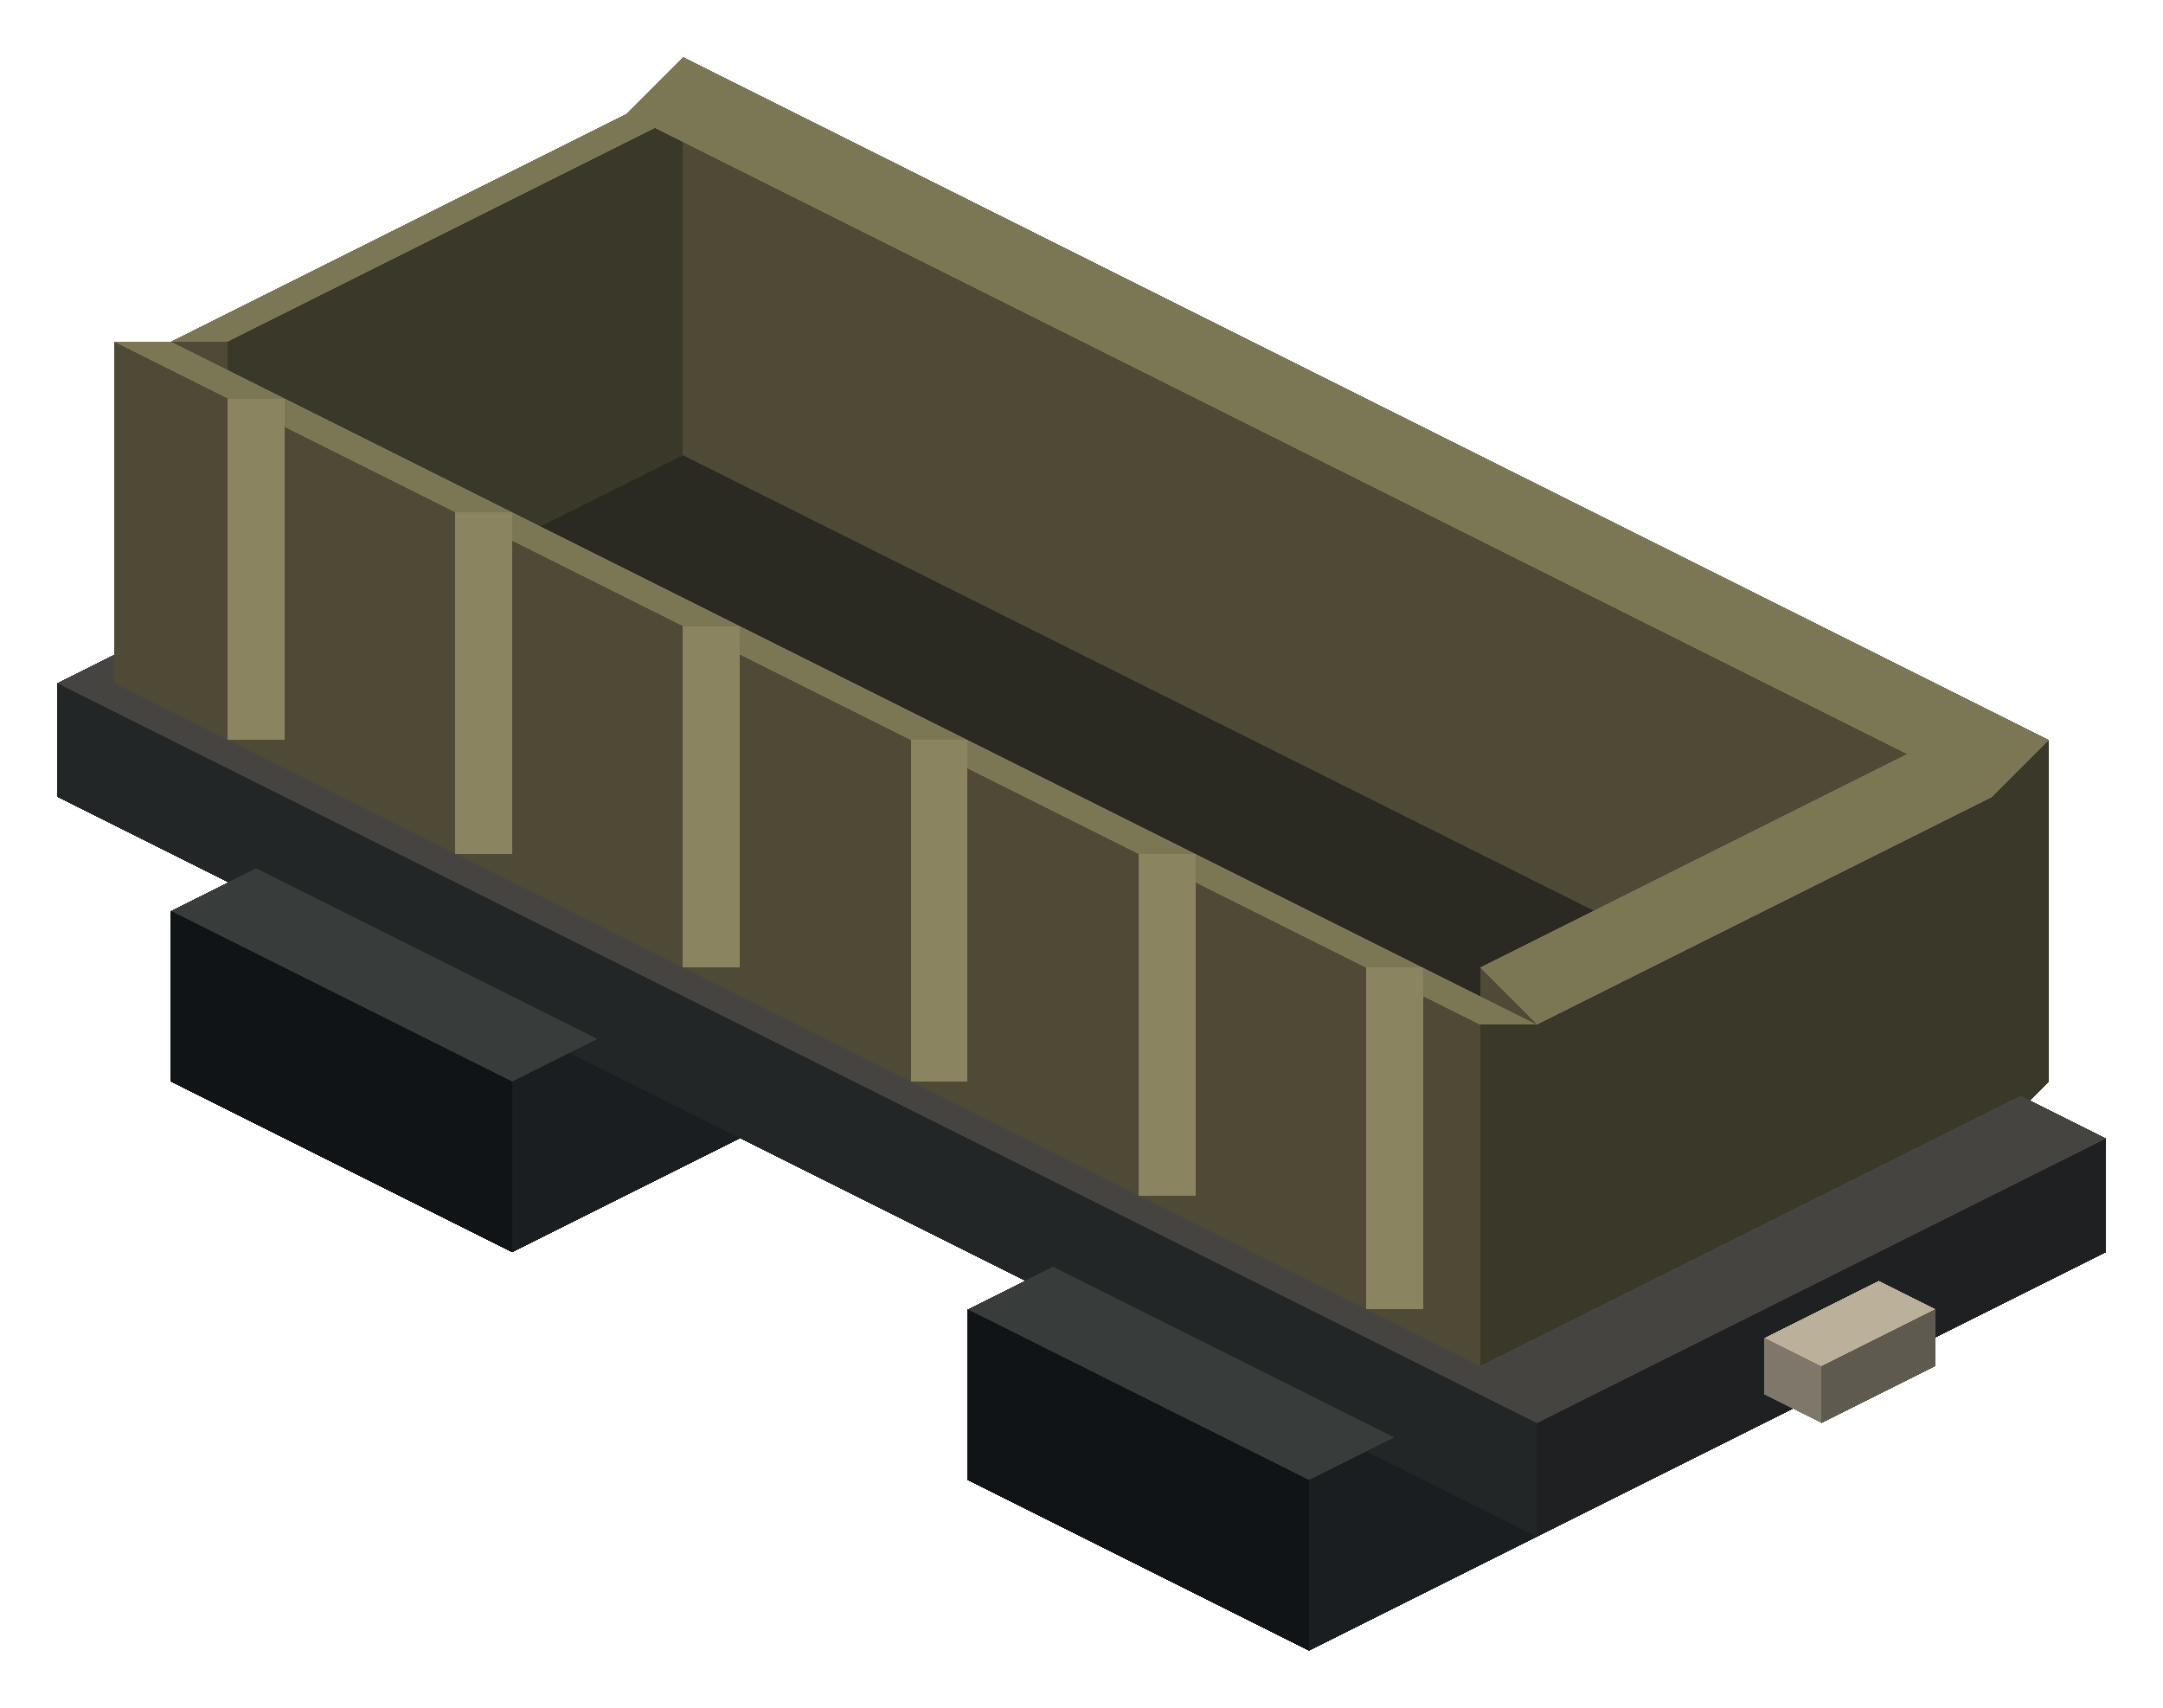
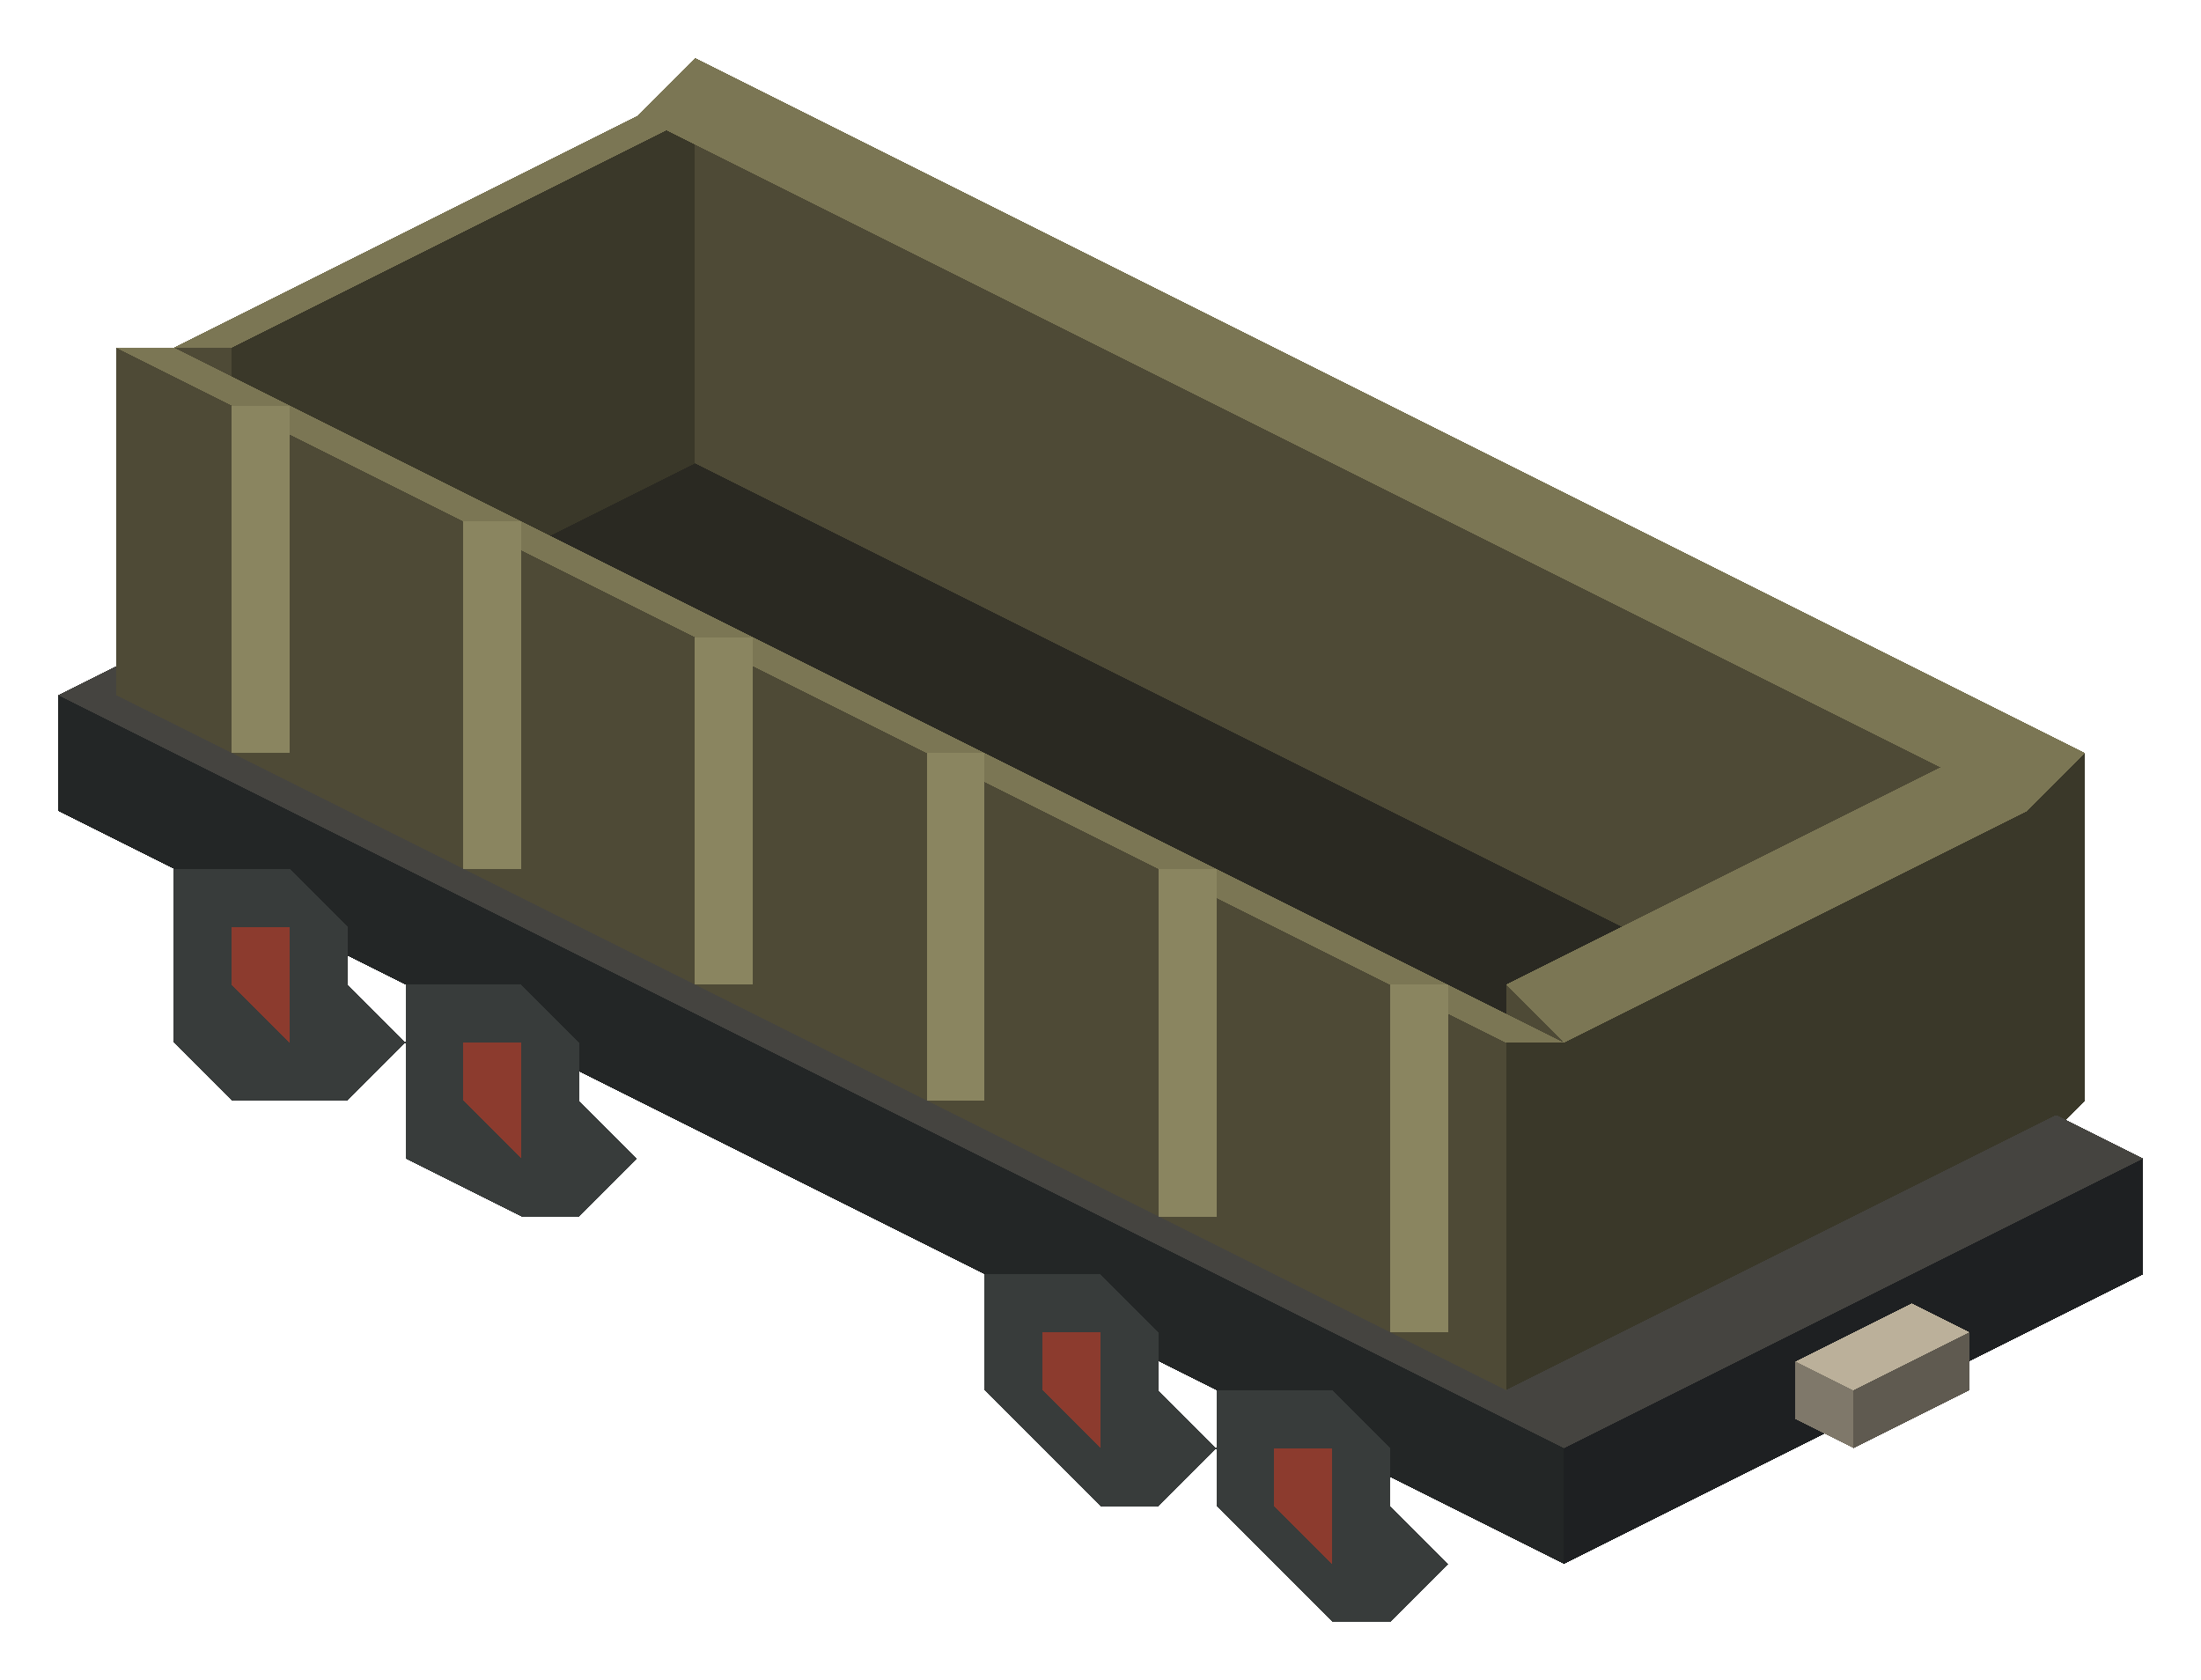
- <svg xmlns="http://www.w3.org/2000/svg" width="38" height="30" viewBox="0 0 38 30" shape-rendering="crispEdges" data-template="railyard-car-gondola" data-anchor-x="6" data-anchor-y="14" data-length-m="13">
+ <svg xmlns="http://www.w3.org/2000/svg" width="38" height="29" viewBox="0 0 38 29" shape-rendering="crispEdges" data-template="railyard-car-gondola" data-anchor-x="6" data-anchor-y="14" data-length-m="13">
  <g id="silhouette-underlays">
    <path d="M4,10 6,9 8,10 8,11 6,12 4,11Z" fill="#5f5a50" />
-     <path d="M3,16 15,10 21,13 21,16 9,22 3,19Z" fill="#1a1e20" />
-     <path d="M17,23 29,17 35,20 35,23 23,29 17,26Z" fill="#1a1e20" />
+     <path d="M6,14 12,11 18,14 18,15 12,18 6,15Z" fill="#1a1e20" />
+     <path d="M20,21 26,18 32,21 32,22 26,25 20,22Z" fill="#1a1e20" />
    <path d="M1,12 11,7 37,20 37,22 27,27 1,14Z" fill="#1e2022" />
    <path d="M11,2 12,1 36,13 36,19 35,20 11,8Z" fill="#3a3829" />
    <path d="M3,6 11,2 12,2 12,8 4,12 3,12Z" fill="#3a3829" />
    <path d="M2,6 3,6 27,18 27,24 26,24 2,12Z" fill="#3a3829" />
    <path d="M26,17 34,13 35,14 35,20 27,24 26,23Z" fill="#3a3829" />
    <path d="M30,23 32,22 34,23 34,24 32,25 30,24Z" fill="#5f5a50" />
  </g>
  <g id="coupler">
</g>
  <g id="trucks">
-     <path d="M3,16 9,19 9,22 3,19ZM17,23 23,26 23,29 17,26Z" fill="#111416" />
-     <path d="M13,20 9,22 9,19 10,18.5ZM27,27 27,27 23,29 23,26 24,25.5Z" fill="#1a1e20" />
-     <path d="M4.5,15.25 10.5,18.25 9,19 3,16ZM18.5,22.25 24.5,25.25 23,26 17,23Z" fill="#383c3b" />
+ </g>
+   <g id="wheels">
+     <path d="M4,19 3,18 3,17ZM4,19 3,17 3,16ZM4,19 3,16 3,15ZM4,19 3,15 4,15ZM4,19 4,15 5,15ZM4,19 4,15 5,15ZM4.4,17.4 4,19 4,17ZM4.4,17.4 4,17 4,15 5,15ZM4.4,17.4 4,17 4,15 5,15ZM4.4,17.4 4,17 4,15 5,15ZM4.75,16 4,16 4,15 5,15ZM4.75,16 4.4,17.4 4,17 4,16ZM4.75,16 4.4,17.4 4,17 4,16ZM4,19 5,15 6,16ZM4,19 5,15 6,16ZM4.8,17.8 4,19 4.4,17.4ZM4.8,17.8 4.4,17.4 5,15 6,16ZM4.8,17.8 4.4,17.4 5,15 6,16ZM4.8,17.8 4.4,17.4 5,15 6,16ZM6,16 4.75,16 5,15 6,16ZM4.8,17.8 4.4,17.4 4.75,16 6,16 6,16ZM5,17.5 5,16 6,16 6,16ZM5,17.5 4.8,17.8 4.4,17.4 4.75,16 5,16ZM4,19 6,16 6,17ZM4,19 6,16 6,17ZM5,18 4,19 4.8,17.8ZM5,18 4.8,17.8 6,16 6,17ZM5,18 4.8,17.8 6,16 6,17ZM5,18 4.8,17.8 6,16 6,17ZM5,18 4.8,17.8 6,16 6,17ZM5,18 5,18 5,17.5 6,16 6,17ZM5,18 5,18 4.8,17.8 5,17.5ZM4,19 6,17 7,18ZM6,19 4,19 7,18ZM9,21 7,20 7,19ZM9,21 7,19 7,18ZM9,21 7,18 7,17ZM9,21 7,17 8,17ZM9,21 7,17 8,17ZM8.667,19.667 9,21 8,19ZM8.667,19.667 8,19 7,17 8,17ZM8,17 8,19 8,19 7,17 8,17ZM8.667,19.667 8,19 8,19 8,17 8,17ZM8.667,19.667 8,19 8,19 8,17 8,17ZM8.25,18 8,18 8,17 8,17ZM8.25,18 8.667,19.667 8,19 8,19 8,18ZM8.25,18 8.667,19.667 8,19 8,19 8,18ZM9,21 8,17 9,17ZM9,21 8,17 9,17ZM9,20 9,21 8.667,19.667ZM9,20 8.667,19.667 8,17 9,17ZM9,20 8.667,19.667 8,17 9,17ZM9,20 8.667,19.667 8,17 9,17ZM9,18 8.25,18 8,17 9,17ZM9,18 9,20 8.667,19.667 8.25,18ZM9,18 9,20 8.667,19.667 8.25,18ZM9,21 9,17 10,18ZM9,21 10,18 10,19ZM9,21 10,19 11,20ZM10,21 9,21 11,20Z" fill="#383c3b" />
+     <path d="M5,18 5,18 5,18 4,17 4,17 4,16 4,16 4,16 5,16 5,16 5,17 5,17ZM9,20 9,20 9,20 8,19 8,19 8,18 8,18 8,18 9,18 9,18 9,19 9,19Z" fill="#8c3b2e" />
+   </g>
+   <g id="trucks">
+ </g>
+   <g id="wheels">
+     <path d="M18,25 17,24 17,23ZM19,26 18,25 17,23ZM19,26 17,23 17,22ZM19,26 17,22 18,22ZM19,26 17,22 18,22ZM18.667,24.667 19,26 18,24ZM18.667,24.667 18,24 17,22 18,22ZM18,22 18,24 18,24 17,22 18,22ZM18.667,24.667 18,24 18,24 18,22 18,22ZM18.667,24.667 18,24 18,24 18,22 18,22ZM18.25,23 18,23 18,22 18,22ZM18.25,23 18.667,24.667 18,24 18,24 18,23ZM18.25,23 18.667,24.667 18,24 18,24 18,23ZM19,26 18,22 19,22ZM19,26 18,22 19,22ZM19,25 19,26 18.667,24.667ZM19,25 18.667,24.667 18,22 19,22ZM19,25 18.667,24.667 18,22 19,22ZM19,25 18.667,24.667 18,22 19,22ZM19,23 18.25,23 18,22 19,22ZM19,23 19,25 18.667,24.667 18.25,23ZM19,23 19,25 18.667,24.667 18.25,23ZM19,26 19,22 20,23ZM19,26 20,23 20,24ZM19,26 20,24 21,25ZM20,26 19,26 21,25ZM22,27 21,26 21,25ZM23,28 22,27 21,25ZM23,28 21,25 21,24ZM23,28 21,24 22,24ZM23,28 21,24 22,24ZM22.667,26.667 23,28 22,26ZM22.667,26.667 22,26 21,24 22,24ZM22,24 22,26 22,26 21,24 22,24ZM22.667,26.667 22,26 22,26 22,24 22,24ZM22.667,26.667 22,26 22,26 22,24 22,24ZM22.25,25 22,25 22,24 22,24ZM22.25,25 22.667,26.667 22,26 22,26 22,25ZM22.25,25 22.667,26.667 22,26 22,26 22,25ZM23,28 22,24 23,24ZM23,28 22,24 23,24ZM23,27 23,28 22.667,26.667ZM23,27 22.667,26.667 22,24 23,24ZM23,27 22.667,26.667 22,24 23,24ZM23,27 22.667,26.667 22,24 23,24ZM23,25 22.25,25 22,24 23,24ZM23,25 23,27 22.667,26.667 22.25,25ZM23,25 23,27 22.667,26.667 22.25,25ZM23,28 23,24 24,25ZM23,28 24,25 24,26ZM23,28 24,26 25,27ZM24,28 23,28 25,27Z" fill="#383c3b" />
+     <path d="M19,25 19,25 19,25 18,24 18,24 18,23 18,23 18,23 19,23 19,23 19,24 19,24ZM23,27 23,27 23,27 22,26 22,26 22,25 22,25 22,25 23,25 23,25 23,26 23,26Z" fill="#8c3b2e" />
  </g>
  <g id="underframe">
-     <path d="M1,13.5 1,12 27,25 27,26.5ZM24.5,25.25 27,26.5 27,27 24,25.5ZM10.5,18.25 18.5,22.25 18,22.5 10,18.5ZM1,13.5 4.5,15.25 4,15.5 1,14Z" fill="#232626" />
+     <path d="M1,12 2.429,12.714 3,15 1,14ZM2.429,12.714 7,15 3,15 3,15ZM5,15 5,15 6,15 7,17 7,17ZM7,17 6,15 7,15 11,17 7,17 7,17ZM9,17 9,17 11,17 15.667,19.333 17,22 11,19ZM15.667,19.333 21,22 17,22 17,22ZM19,22 19,22 20,22 21,24 21,24ZM21,24 20,22 21,22 25,24 21,24 21,24ZM23,24 23,24 25,24 27,25 27,27 25,26ZM24,25 24,25 25,26 24,25.5ZM20,23 20,23 21,24 20,23.5ZM10,18 10,18 11,19 10,18.5ZM6,16 6,16 7,17 6,16.5Z" fill="#232626" />
    <path d="M32,23 31,23.5 30.5,23.25 32,22.5ZM37,21.5 34,23 32.5,22.25 37,20ZM33,22.5 32,23 32,22.5 32.5,22.25ZM34,23 37,21.5 37,22 34,23.5ZM31.5,24.75 27,27 27,25 29.5,23.75ZM31,23.5 31,24.5 29.5,23.75 30.5,23.25Z" fill="#1e2022" />
    <path d="M35.5,19.25 37,20 27,25 25.5,24.25ZM1.5,11.75 26,24 25.5,24.25 1,12ZM2,12 2,12 1.5,11.75 2,11.5Z" fill="#454440" />
  </g>
  <g id="floor">
    <path d="M9.5,9.25 11,8.5 11,10ZM26,17.5 11,10 11,8.5 12,8 26,15ZM27,16.5 26,17 26,17 26,15 27,15.5ZM27,16.5 27,15.5 28,16Z" fill="#2a2922" />
  </g>
  <g id="walls">
    <path d="M27,15.5 12,8 17.5,5.25 27,10ZM28,16 27,15.5 27,10 33.5,13.25ZM12,8 12,8 12,2.5 17.5,5.25ZM3,6 3,6 4,6 4,6.5ZM2,7 2,6 4,7ZM5,9 5,7.5 8,9ZM9,11 9,9.5 12,11ZM13,13 13,11.5 16,13ZM17,15 17,13.5 20,15ZM21,17 21,15.5 24,17ZM25,17.5 26,18 26,24 25,23.5ZM25,23 25,23.5 24,23ZM21,17 24,17 24,17 24,23 24,23 21,21.5ZM21,21 21,21.5 20,21ZM17,15 20,15 20,15 20,21 20,21 17,19.5ZM17,19 17,19.5 16,19ZM13,13 16,13 16,13 16,19 16,19 13,17.5ZM13,17 13,17.5 12,17ZM9,11 12,11 12,11 12,17 12,17 9,15.5ZM9,15 9,15.5 8,15ZM5,9 8,9 8,9 8,15 8,15 5,13.5ZM5,13 5,13.5 4,13ZM2,7 4,7 4,7 4,13 4,13 2,12ZM27,18 26,17.5 26,17 27,18 27,18Z" fill="#4e4a36" />
    <path d="M36,19 35.667,19.333 35,19 35,14 36,13ZM35.5,19.25 35,19.5 35,19ZM12,2.5 12,8 9.5,9.25 4,6.5 4,6 11.5,2.25ZM27,23.5 26,24 26,24 26,18 27,18ZM35,19 30,16.5 35,14ZM35,19 35,19.5 27,23.5 27,18 30,16.5Z" fill="#3a3829" />
    <path d="M12,1 14,2 11,2 11,2ZM32,11 36,13 35,14 35,14ZM12,2 14,2 32,11 34,13 33.5,13.25 11.5,2.25ZM11,2 12,2 4,6 3,6ZM3,6 5,7 4,7 2,6ZM5,7 5,7 9,9 8,9 5,7.5ZM9,9 9,9 13,11 12,11 9,9.5ZM13,11 13,11 17,13 16,13 13,11.5ZM17,13 17,13 21,15 20,15 17,13.5ZM21,15 21,15 25,17 24,17 21,15.5ZM25,17 25,17 27,18 26,18 25,17.5ZM34,13 35,14 27,18 26,17Z" fill="#7b7654" />
  </g>
  <g id="ribs">
    <path d="M4,7 5,7 5,13 4,13ZM8,9 9,9 9,15 8,15ZM12,11 13,11 13,17 12,17ZM16,13 17,13 17,19 16,19ZM20,15 21,15 21,21 20,21ZM24,17 25,17 25,23 24,23Z" fill="#8a8560" />
  </g>
  <g id="coupler">
    <path d="M32,24.5 32,25 31.5,24.75ZM31,23.5 32,24 32,24.5 31.5,24.75 31,24.5Z" fill="#7f786a" />
    <path d="M34,24 32,25 32,24 34,23Z" fill="#5f5a50" />
    <path d="M33,22.5 34,23 32,24 31,23.5Z" fill="#bbb09a" />
  </g>
</svg>
